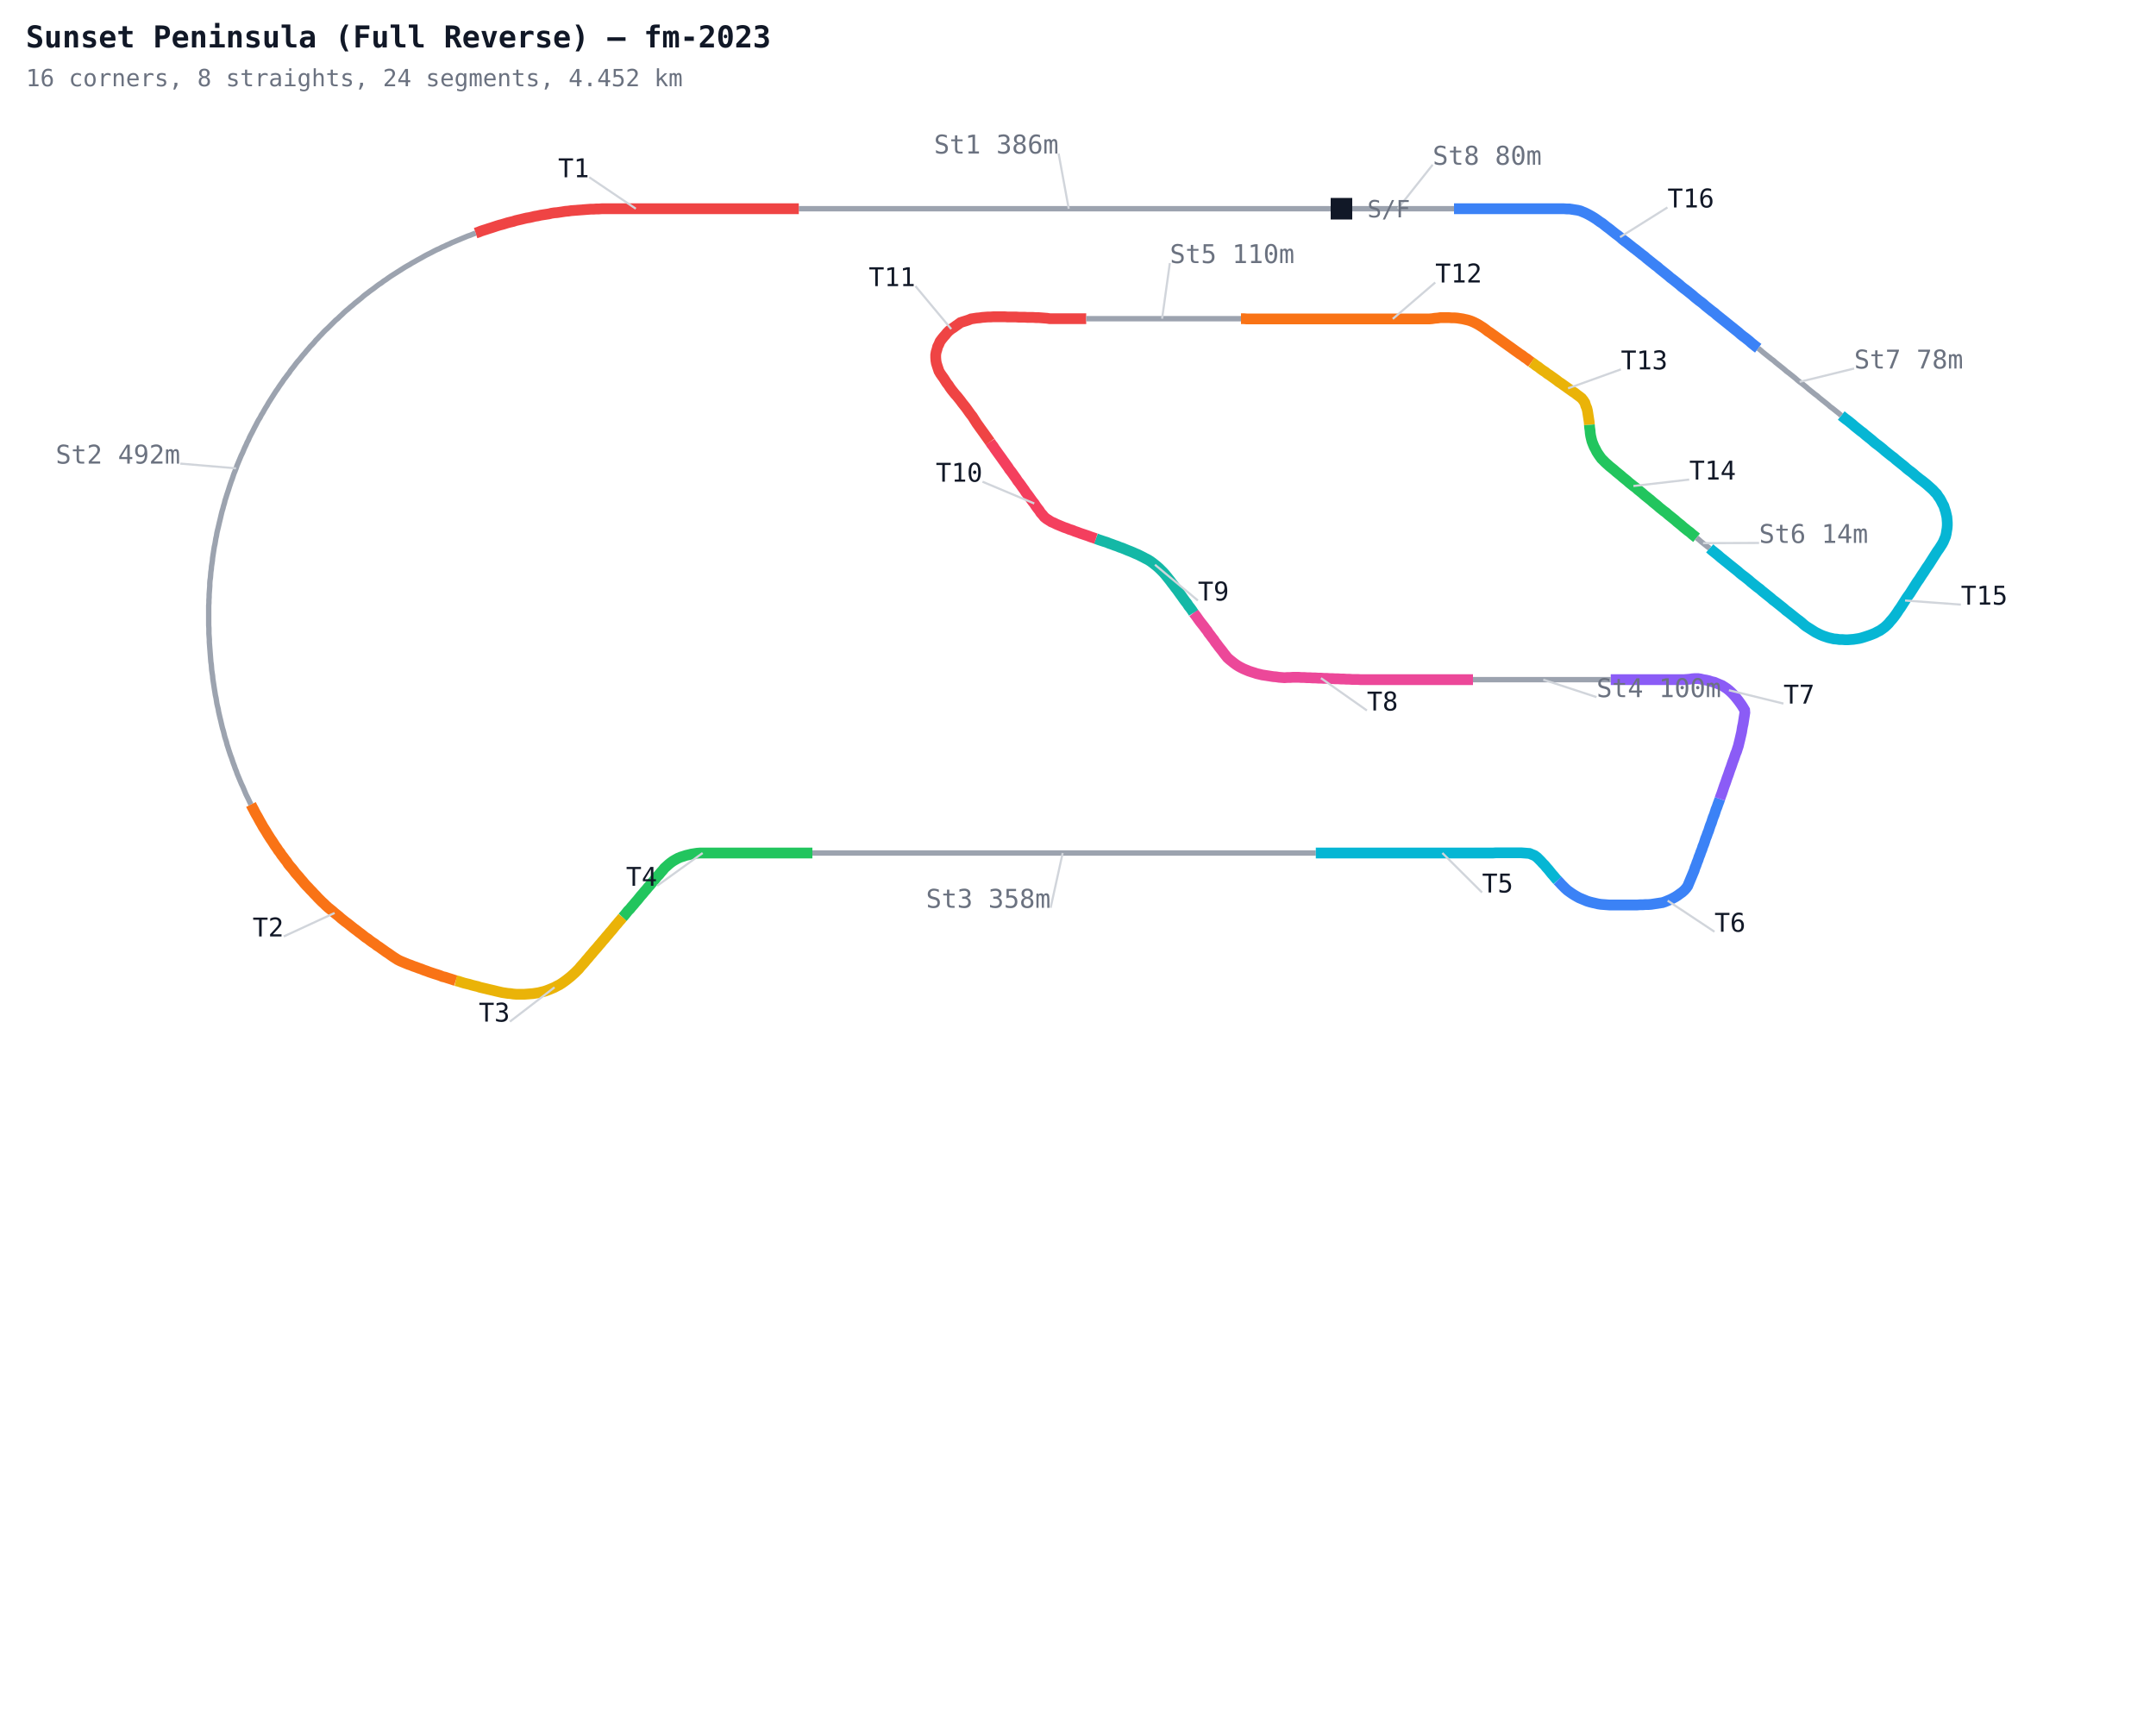
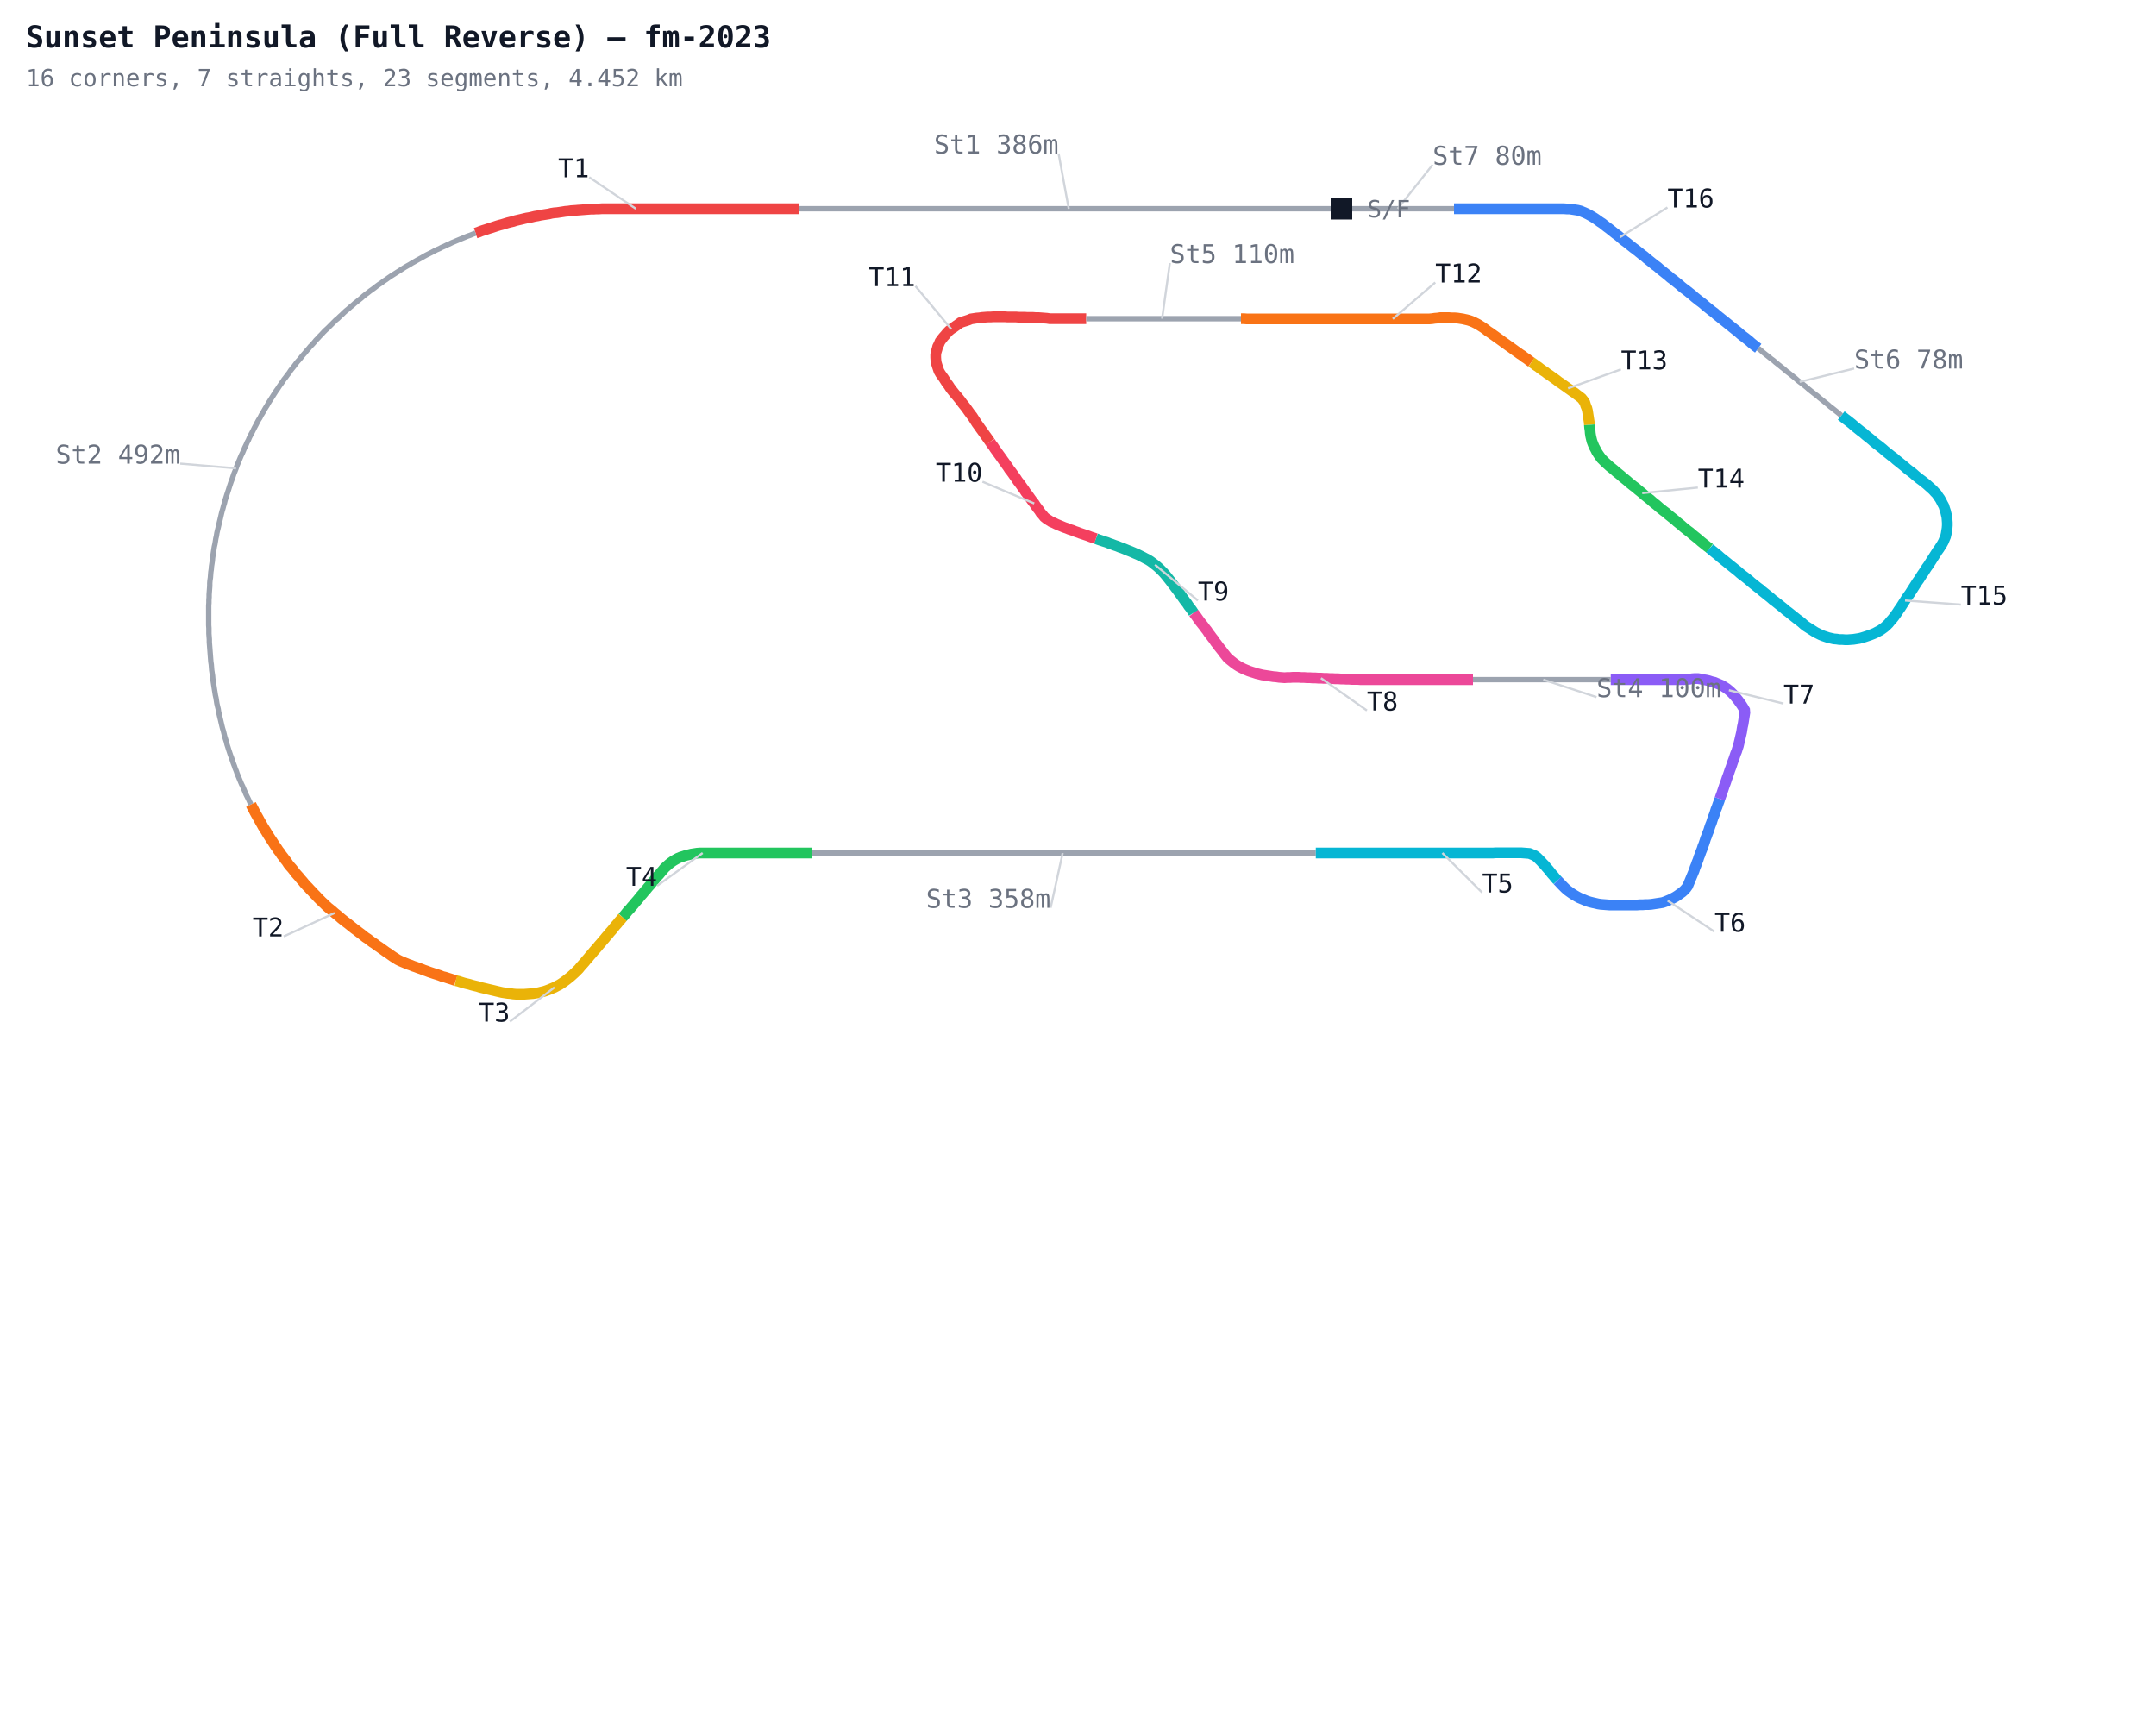
<svg xmlns="http://www.w3.org/2000/svg" width="1000" height="800" viewBox="0 0 1000 800">
  <defs>
    <style>
      .name { font-family: monospace; font-size: 12px; }
      .sector { font-family: monospace; font-size: 12px; fill: #7c3aed; font-weight: bold; }
      .title { font-family: monospace; font-size: 14px; fill: #111827; font-weight: bold; }
      .sub { font-family: monospace; font-size: 11px; fill: #6b7280; }
    </style>
  </defs>
  <rect width="1000" height="800" fill="#ffffff" />
  <polyline fill="none" stroke="#9ca3af" stroke-width="2.5" points="622.2,96.8 620.9,96.8 619.6,96.8 618.3,96.8 617.0,96.8 615.7,96.8 614.4,96.8 613.1,96.8 611.8,96.8 610.5,96.8 609.2,96.8 607.9,96.8 606.6,96.8 605.3,96.8 604.0,96.8 602.7,96.8 601.4,96.8 600.1,96.8 598.8,96.8 597.5,96.8 596.2,96.8 594.9,96.8 593.5,96.8 592.2,96.8 590.9,96.8 589.6,96.8 588.3,96.8 587.0,96.8 585.7,96.8 584.4,96.8 583.1,96.8 581.8,96.8 580.5,96.8 579.2,96.8 577.9,96.8 576.6,96.8 575.3,96.8 574.0,96.8 572.7,96.8 571.4,96.8 570.1,96.8 568.8,96.8 567.5,96.8 566.2,96.8 564.9,96.8 563.5,96.8 562.2,96.8 560.9,96.8 559.6,96.8 558.3,96.8 557.0,96.8 555.7,96.8 554.4,96.8 553.1,96.8 551.8,96.8 550.5,96.8 549.2,96.8 547.9,96.8 546.6,96.8 545.3,96.8 544.0,96.8 542.7,96.8 541.4,96.8 540.1,96.8 538.8,96.8 537.5,96.8 536.2,96.8 534.9,96.8 533.5,96.8 532.2,96.8 530.9,96.8 529.6,96.8 528.3,96.8 527.0,96.8 525.7,96.8 524.4,96.8 523.1,96.8 521.8,96.8 520.5,96.8 519.2,96.8 517.9,96.8 516.6,96.8 515.3,96.8 514.0,96.8 512.7,96.8 511.4,96.8 510.1,96.8 508.8,96.8 507.5,96.8 506.2,96.8 504.9,96.8 503.5,96.8 502.2,96.8 500.9,96.8 499.6,96.8 498.3,96.8 497.0,96.8 495.7,96.8 494.4,96.8 493.1,96.8 491.8,96.8 490.5,96.8 489.2,96.8 487.9,96.8 486.6,96.8 485.3,96.8 484.0,96.8 482.7,96.8 481.4,96.8 480.1,96.8 478.8,96.8 477.5,96.8 476.2,96.8 474.9,96.8 473.5,96.8 472.2,96.8 470.9,96.8 469.6,96.8 468.3,96.8 467.0,96.8 465.7,96.8 464.4,96.8 463.1,96.8 461.8,96.8 460.5,96.8 459.2,96.8 457.9,96.8 456.6,96.8 455.3,96.8 454.0,96.8 452.7,96.8 451.4,96.8 450.1,96.8 448.8,96.8 447.5,96.8 446.2,96.8 444.9,96.8 443.5,96.8 442.2,96.8 440.9,96.8 439.6,96.8 438.3,96.8 437.0,96.8 435.7,96.8 434.4,96.8 433.1,96.8 431.8,96.8 430.5,96.8 429.2,96.8 427.9,96.8 426.6,96.8 425.3,96.8 424.0,96.8 422.7,96.8 421.4,96.8 420.1,96.8 418.8,96.8 417.5,96.8 416.2,96.8 414.9,96.8 413.5,96.8 412.2,96.8 410.9,96.8 409.6,96.8 408.3,96.8 407.0,96.8 405.7,96.8 404.4,96.8 403.1,96.8 401.8,96.8 400.5,96.8 399.2,96.8 397.9,96.8 396.6,96.8 395.3,96.8 394.0,96.8 392.7,96.8 391.4,96.8 390.1,96.8 388.8,96.8 387.5,96.8 386.2,96.8 384.9,96.8 383.5,96.8 382.2,96.8 380.9,96.8 379.6,96.8 378.3,96.8 377.0,96.8 375.7,96.8 374.4,96.8 373.1,96.8 371.8,96.8 370.5,96.8" />
  <polyline fill="none" stroke="#ef4444" stroke-width="5" points="370.5,96.8 369.2,96.8 367.9,96.8 366.6,96.8 365.3,96.8 364.0,96.8 362.7,96.8 361.4,96.8 360.1,96.8 358.8,96.8 357.5,96.8 356.2,96.8 354.9,96.8 353.5,96.8 352.2,96.8 350.9,96.8 349.6,96.8 348.3,96.8 347.0,96.8 345.7,96.8 344.4,96.8 343.1,96.8 341.8,96.8 340.5,96.8 339.2,96.8 337.9,96.8 336.6,96.8 335.3,96.8 334.0,96.8 332.7,96.8 331.4,96.8 330.1,96.8 328.8,96.8 327.5,96.8 326.2,96.8 324.9,96.8 323.5,96.8 322.2,96.8 320.9,96.8 319.6,96.8 318.3,96.8 317.0,96.8 315.7,96.8 314.4,96.8 313.1,96.8 311.8,96.8 310.5,96.8 309.2,96.8 307.9,96.8 306.6,96.8 305.3,96.8 304.0,96.8 302.7,96.8 301.4,96.8 300.1,96.8 298.8,96.8 297.5,96.8 296.2,96.8 294.9,96.8 293.5,96.8 292.2,96.8 290.9,96.8 289.6,96.8 288.3,96.8 287.0,96.8 285.7,96.8 284.4,96.8 283.1,96.8 281.8,96.8 280.5,96.8 279.2,96.8 277.9,96.9 276.6,96.9 275.3,97.0 274.0,97.0 272.7,97.1 271.4,97.2 270.1,97.3 268.8,97.4 267.5,97.5 266.2,97.6 264.9,97.7 263.6,97.9 262.3,98.0 261.0,98.2 259.7,98.4 258.4,98.6 257.1,98.7 255.8,98.9 254.6,99.2 253.3,99.4 252.0,99.6 250.7,99.8 249.4,100.1 248.1,100.3 246.9,100.6 245.6,100.9 244.3,101.1 243.0,101.4 241.8,101.7 240.5,102.0 239.2,102.3 238.0,102.7 236.7,103.0 235.5,103.3 234.2,103.7 232.9,104.1 231.7,104.4 230.4,104.8 229.2,105.2 228.0,105.6 226.7,106.0 225.5,106.4 224.2,106.8 223.0,107.2 221.8,107.7 220.6,108.1" />
  <polyline fill="none" stroke="#9ca3af" stroke-width="2.5" points="220.6,108.1 219.3,108.6 218.1,109.1 216.9,109.5 215.7,110.0 214.5,110.5 213.3,111.0 212.1,111.5 210.9,112.0 209.7,112.5 208.5,113.1 207.3,113.6 206.1,114.2 204.9,114.7 203.8,115.3 202.6,115.8 201.4,116.4 200.3,117.0 199.1,117.6 197.9,118.2 196.8,118.8 195.6,119.5 194.5,120.1 193.4,120.7 192.2,121.4 191.1,122.0 190.0,122.7 188.9,123.3 187.7,124.0 186.6,124.7 185.5,125.4 184.4,126.1 183.3,126.8 182.2,127.5 181.1,128.2 180.1,128.9 179.0,129.7 177.9,130.4 176.9,131.2 175.8,131.9 174.7,132.7 173.7,133.5 172.6,134.3 171.6,135.0 170.6,135.8 169.5,136.6 168.5,137.4 167.5,138.3 166.5,139.1 165.5,139.9 164.5,140.7 163.5,141.6 162.5,142.4 161.5,143.3 160.5,144.1 159.5,145.0 158.6,145.9 157.6,146.8 156.7,147.7 155.7,148.5 154.8,149.4 153.8,150.4 152.9,151.3 152.0,152.2 151.0,153.1 150.1,154.0 149.2,155.0 148.3,155.9 147.4,156.9 146.5,157.8 145.7,158.8 144.8,159.8 143.9,160.7 143.1,161.7 142.2,162.7 141.4,163.7 140.5,164.7 139.7,165.7 138.9,166.7 138.0,167.7 137.2,168.7 136.4,169.8 135.6,170.8 134.8,171.8 134.1,172.9 133.3,173.9 132.5,175.0 131.7,176.0 131.0,177.1 130.2,178.2 129.5,179.2 128.8,180.3 128.0,181.4 127.3,182.5 126.6,183.6 125.9,184.7 125.2,185.8 124.5,186.9 123.9,188.0 123.2,189.1 122.5,190.3 121.9,191.4 121.2,192.5 120.6,193.7 119.9,194.8 119.3,195.9 118.7,197.1 118.1,198.2 117.5,199.4 116.9,200.6 116.3,201.7 115.7,202.9 115.2,204.1 114.6,205.2 114.1,206.4 113.5,207.6 113.0,208.8 112.5,210.0 111.9,211.2 111.4,212.4 110.9,213.6 110.4,214.8 109.9,216.0 109.5,217.2 109.0,218.5 108.5,219.7 108.1,220.9 107.7,222.1 107.2,223.4 106.8,224.6 106.4,225.8 106.0,227.1 105.6,228.3 105.2,229.5 104.8,230.8 104.4,232.0 104.1,233.3 103.7,234.6 103.4,235.8 103.0,237.1 102.7,238.3 102.4,239.6 102.1,240.9 101.8,242.1 101.5,243.4 101.2,244.7 100.9,245.9 100.6,247.2 100.4,248.5 100.1,249.8 99.9,251.1 99.7,252.3 99.4,253.6 99.2,254.9 99.0,256.2 98.8,257.5 98.6,258.8 98.5,260.1 98.3,261.4 98.1,262.7 98.0,264.0 97.8,265.3 97.7,266.6 97.6,267.9 97.4,269.2 97.3,270.5 97.3,271.8 97.2,273.1 97.1,274.4 97.0,275.7 97.0,277.0 96.9,278.3 96.9,279.6 96.8,280.9 96.8,282.2 96.8,283.5 96.8,284.8 96.8,286.1 96.8,287.4 96.8,288.7 96.8,290.0 96.9,291.3 96.9,292.6 96.9,293.9 97.0,295.2 97.1,296.5 97.1,297.8 97.2,299.1 97.3,300.4 97.4,301.7 97.5,303.0 97.6,304.3 97.7,305.6 97.8,306.9 98.0,308.2 98.1,309.5 98.2,310.8 98.4,312.1 98.6,313.4 98.7,314.7 98.9,316.0 99.1,317.3 99.3,318.6 99.5,319.9 99.7,321.1 99.9,322.4 100.2,323.7 100.4,325.0 100.6,326.3 100.9,327.6 101.2,328.8 101.4,330.1 101.7,331.4 102.0,332.7 102.3,333.9 102.6,335.2 102.9,336.5 103.2,337.7 103.6,339.0 103.9,340.2 104.2,341.5 104.6,342.8 105.0,344.0 105.3,345.3 105.7,346.5 106.1,347.8 106.5,349.0 106.9,350.2 107.4,351.5 107.8,352.7 108.2,353.9 108.7,355.2 109.1,356.4 109.6,357.6 110.0,358.8 110.5,360.0 111.0,361.2 111.5,362.4 112.0,363.6 112.6,364.8 113.1,366.0 113.6,367.2 114.1,368.4 114.7,369.6 115.3,370.8 115.8,371.9 116.4,373.1" />
  <polyline fill="none" stroke="#f97316" stroke-width="5" points="116.4,373.1 117.0,374.3 117.6,375.4 118.2,376.6 118.8,377.7 119.5,378.9 120.1,380.0 120.7,381.1 121.4,382.3 122.0,383.4 122.7,384.5 123.4,385.6 124.1,386.8 124.8,387.9 125.5,389.0 126.2,390.0 126.9,391.1 127.6,392.2 128.4,393.3 129.1,394.4 129.9,395.4 130.6,396.5 131.4,397.5 132.2,398.6 133.0,399.6 133.7,400.7 134.5,401.7 135.4,402.7 136.2,403.7 137.0,404.8 137.8,405.7 138.7,406.7 139.5,407.7 140.4,408.7 141.2,409.7 142.1,410.7 143.0,411.6 143.9,412.6 144.8,413.5 145.7,414.5 146.6,415.4 147.5,416.4 148.4,417.3 149.3,418.2 150.3,419.1 151.2,420.0 152.2,420.9 153.2,421.7 154.2,422.5 155.2,423.4 156.2,424.2 157.2,425.0 158.2,425.9 159.2,426.7 160.2,427.5 161.3,428.3 162.3,429.1 163.3,429.9 164.3,430.7 165.4,431.5 166.4,432.3 167.5,433.1 168.5,433.9 169.5,434.7 170.6,435.4 171.6,436.2 172.7,437.0 173.8,437.7 174.8,438.5 175.9,439.2 177.0,440.0 178.0,440.7 179.1,441.5 180.2,442.2 181.3,443.0 182.3,443.7 183.4,444.4 184.5,445.1 185.7,445.7 186.9,446.2 188.1,446.7 189.3,447.2 190.5,447.6 191.7,448.1 192.9,448.5 194.2,449.0 195.4,449.4 196.6,449.9 197.8,450.3 199.1,450.8 200.3,451.2 201.5,451.6 202.8,452.0 204.0,452.4 205.2,452.9 206.5,453.2 207.7,453.6 209.0,454.0 210.2,454.4 211.4,454.8" />
  <polyline fill="none" stroke="#eab308" stroke-width="5" points="211.4,454.8 212.7,455.1 213.9,455.5 215.2,455.9 216.4,456.2 217.7,456.5 219.0,456.9 220.2,457.2 221.5,457.5 222.7,457.9 224.0,458.2 225.3,458.5 226.5,458.8 227.8,459.1 229.1,459.4 230.3,459.7 231.6,460.0 232.9,460.3 234.2,460.5 235.5,460.7 236.8,460.8 238.1,461.0 239.4,461.1 240.7,461.1 242.0,461.1 243.3,461.1 244.6,461.0 245.9,460.9 247.2,460.8 248.5,460.6 249.8,460.4 251.0,460.1 252.3,459.8 253.5,459.4 254.8,458.9 256.0,458.4 257.2,457.9 258.3,457.3 259.5,456.7 260.6,456.0 261.6,455.3 262.7,454.5 263.7,453.7 264.7,452.9 265.7,452.0 266.7,451.1 267.6,450.2 268.5,449.3 269.3,448.3 270.2,447.3 271.1,446.3 271.9,445.3 272.8,444.3 273.6,443.3 274.5,442.3 275.3,441.3 276.1,440.4 277.0,439.4 277.8,438.4 278.7,437.4 279.5,436.4 280.4,435.4 281.2,434.4 282.1,433.4 282.9,432.4 283.8,431.4 284.6,430.4 285.4,429.4 286.3,428.4 287.1,427.4 288.0,426.4 288.8,425.4" />
  <polyline fill="none" stroke="#22c55e" stroke-width="5" points="288.8,425.4 289.7,424.4 290.5,423.4 291.3,422.4 292.2,421.5 293.0,420.5 293.9,419.5 294.7,418.5 295.6,417.5 296.4,416.5 297.2,415.5 298.1,414.5 298.9,413.5 299.8,412.5 300.6,411.5 301.5,410.5 302.3,409.5 303.2,408.5 304.0,407.5 304.8,406.5 305.7,405.6 306.5,404.6 307.4,403.6 308.2,402.6 309.2,401.7 310.2,400.8 311.2,400.0 312.2,399.3 313.4,398.6 314.5,398.0 315.7,397.5 317.0,397.1 318.2,396.7 319.5,396.4 320.7,396.1 322.0,395.9 323.3,395.7 324.6,395.6 325.9,395.6 327.2,395.6 328.5,395.6 329.8,395.6 331.1,395.6 332.5,395.6 333.8,395.6 335.1,395.6 336.4,395.6 337.7,395.6 339.0,395.6 340.3,395.6 341.6,395.6 342.9,395.6 344.2,395.6 345.5,395.6 346.8,395.6 348.1,395.6 349.4,395.6 350.7,395.6 352.0,395.6 353.3,395.6 354.6,395.6 355.9,395.6 357.2,395.6 358.5,395.6 359.8,395.6 361.1,395.6 362.5,395.6 363.8,395.6 365.1,395.6 366.4,395.6 367.7,395.6 369.0,395.6 370.3,395.6 371.6,395.6 372.9,395.6 374.2,395.6 375.5,395.6 376.8,395.6" />
  <polyline fill="none" stroke="#9ca3af" stroke-width="2.5" points="376.8,395.6 378.1,395.6 379.4,395.6 380.7,395.6 382.0,395.6 383.3,395.6 384.6,395.6 385.9,395.6 387.2,395.6 388.5,395.6 389.8,395.6 391.1,395.6 392.5,395.6 393.8,395.6 395.1,395.6 396.4,395.6 397.7,395.6 399.0,395.6 400.3,395.6 401.6,395.6 402.9,395.6 404.2,395.6 405.5,395.6 406.8,395.6 408.1,395.6 409.4,395.6 410.7,395.6 412.0,395.6 413.3,395.6 414.6,395.6 415.9,395.6 417.2,395.6 418.5,395.6 419.8,395.6 421.1,395.6 422.5,395.6 423.8,395.6 425.1,395.6 426.4,395.6 427.7,395.6 429.0,395.6 430.3,395.6 431.6,395.6 432.9,395.6 434.2,395.6 435.5,395.6 436.8,395.6 438.1,395.6 439.4,395.6 440.7,395.6 442.0,395.6 443.3,395.6 444.6,395.6 445.9,395.6 447.2,395.6 448.5,395.6 449.8,395.6 451.1,395.6 452.5,395.6 453.8,395.6 455.1,395.6 456.4,395.6 457.7,395.6 459.0,395.6 460.3,395.6 461.6,395.6 462.9,395.6 464.2,395.6 465.5,395.6 466.8,395.6 468.1,395.6 469.4,395.6 470.7,395.6 472.0,395.6 473.3,395.6 474.6,395.6 475.9,395.6 477.2,395.6 478.5,395.6 479.8,395.6 481.1,395.6 482.5,395.6 483.8,395.6 485.1,395.6 486.4,395.6 487.7,395.6 489.0,395.6 490.3,395.6 491.6,395.6 492.9,395.6 494.2,395.6 495.5,395.6 496.8,395.6 498.1,395.6 499.4,395.6 500.7,395.6 502.0,395.6 503.3,395.6 504.6,395.6 505.9,395.6 507.2,395.6 508.5,395.6 509.8,395.6 511.1,395.6 512.5,395.6 513.8,395.6 515.1,395.6 516.4,395.6 517.7,395.6 519.0,395.6 520.3,395.6 521.6,395.6 522.9,395.6 524.2,395.6 525.5,395.6 526.8,395.6 528.1,395.6 529.4,395.6 530.7,395.6 532.0,395.6 533.3,395.6 534.6,395.6 535.9,395.6 537.2,395.6 538.5,395.6 539.8,395.6 541.1,395.6 542.5,395.6 543.8,395.6 545.1,395.6 546.4,395.6 547.7,395.6 549.0,395.6 550.3,395.6 551.6,395.6 552.9,395.6 554.2,395.6 555.5,395.6 556.8,395.6 558.1,395.6 559.4,395.6 560.7,395.6 562.0,395.6 563.3,395.6 564.6,395.6 565.9,395.6 567.2,395.6 568.5,395.6 569.8,395.6 571.1,395.6 572.5,395.6 573.8,395.6 575.1,395.6 576.4,395.6 577.7,395.6 579.0,395.6 580.3,395.6 581.6,395.6 582.9,395.6 584.2,395.6 585.5,395.6 586.8,395.6 588.1,395.6 589.4,395.6 590.7,395.6 592.0,395.6 593.3,395.6 594.6,395.6 595.9,395.6 597.2,395.6 598.5,395.6 599.8,395.6 601.1,395.6 602.5,395.6 603.8,395.6 605.1,395.6 606.4,395.6 607.7,395.6 609.0,395.6 610.3,395.6" />
  <polyline fill="none" stroke="#06b6d4" stroke-width="5" points="610.3,395.6 611.6,395.6 612.9,395.6 614.2,395.6 615.5,395.6 616.8,395.6 618.1,395.6 619.4,395.6 620.7,395.6 622.0,395.6 623.3,395.6 624.6,395.6 625.9,395.6 627.2,395.6 628.5,395.6 629.8,395.6 631.1,395.6 632.5,395.6 633.8,395.6 635.1,395.6 636.4,395.6 637.7,395.6 639.0,395.6 640.3,395.6 641.6,395.6 642.9,395.6 644.2,395.6 645.5,395.6 646.8,395.6 648.1,395.6 649.4,395.6 650.7,395.6 652.0,395.6 653.3,395.6 654.6,395.6 655.9,395.6 657.2,395.6 658.5,395.6 659.8,395.6 661.1,395.6 662.5,395.6 663.8,395.6 665.1,395.6 666.4,395.6 667.7,395.6 669.0,395.6 670.3,395.6 671.6,395.6 672.9,395.6 674.2,395.6 675.5,395.6 676.8,395.6 678.1,395.6 679.4,395.6 680.7,395.6 682.0,395.6 683.3,395.6 684.6,395.6 685.9,395.6 687.2,395.6 688.5,395.6 689.8,395.6 691.1,395.6 692.5,395.6 693.8,395.5 695.1,395.5 696.4,395.5 697.7,395.5 699.0,395.5 700.3,395.5 701.6,395.5 702.9,395.5 704.2,395.5 705.5,395.5 706.8,395.6 708.1,395.7 709.4,395.8 710.6,396.3 711.8,396.8 712.9,397.6 713.8,398.5 714.7,399.4 715.6,400.4 716.5,401.3 717.3,402.3 718.2,403.3 719.0,404.3 719.8,405.3 720.7,406.3 721.5,407.3 722.4,408.3" />
  <polyline fill="none" stroke="#3b82f6" stroke-width="5" points="722.4,408.3 723.3,409.2 724.2,410.2 725.1,411.1 726.0,412.0 727.0,412.9 728.1,413.7 729.1,414.4 730.2,415.1 731.4,415.8 732.5,416.4 733.7,416.9 734.9,417.4 736.1,417.9 737.4,418.3 738.6,418.6 739.9,418.9 741.2,419.2 742.5,419.4 743.8,419.5 745.1,419.6 746.4,419.7 747.7,419.7 749.0,419.7 750.3,419.7 751.6,419.7 752.9,419.7 754.2,419.7 755.5,419.7 756.8,419.7 758.1,419.7 759.4,419.7 760.7,419.6 762.0,419.6 763.3,419.5 764.6,419.5 765.9,419.4 767.2,419.2 768.5,419.0 769.8,418.8 771.1,418.6 772.3,418.2 773.5,417.7 774.7,417.2 775.9,416.6 777.0,416.0 778.1,415.3 779.2,414.5 780.2,413.8 781.2,412.9 782.1,411.9 782.8,410.9 783.3,409.7 783.8,408.5 784.3,407.3 784.8,406.1 785.3,404.9 785.8,403.7 786.2,402.4 786.7,401.2 787.1,400.0 787.6,398.8 788.0,397.5 788.5,396.3 788.9,395.1 789.4,393.9 789.8,392.6 790.3,391.4 790.7,390.2 791.1,388.9 791.6,387.7 792.0,386.5 792.5,385.3 792.9,384.0 793.3,382.8 793.8,381.6 794.2,380.3 794.6,379.1 795.1,377.9 795.5,376.7 795.9,375.4 796.4,374.2 796.8,373.0 797.3,371.7 797.7,370.5" />
  <polyline fill="none" stroke="#8b5cf6" stroke-width="5" points="797.7,370.5 798.1,369.3 798.6,368.0 799.0,366.8 799.4,365.6 799.8,364.4 800.3,363.1 800.7,361.9 801.1,360.7 801.6,359.4 802.0,358.2 802.4,357.0 802.9,355.7 803.3,354.5 803.7,353.3 804.2,352.0 804.6,350.8 805.0,349.6 805.5,348.4 805.9,347.1 806.3,345.9 806.6,344.6 806.9,343.4 807.2,342.1 807.5,340.8 807.8,339.5 808.0,338.2 808.2,337.0 808.5,335.7 808.7,334.4 808.9,333.1 809.1,331.8 809.3,330.5 809.2,329.3 808.5,328.1 807.8,327.0 807.1,326.0 806.3,324.9 805.5,323.9 804.7,322.9 803.8,321.9 802.9,321.0 801.9,320.1 800.9,319.3 799.8,318.6 798.7,317.9 797.5,317.4 796.3,316.9 795.1,316.4 793.8,316.1 792.6,315.7 791.3,315.4 790.0,315.2 788.8,314.9 787.5,314.7 786.2,314.7 784.9,314.8 783.6,315.0 782.3,315.1 781.0,315.2 779.7,315.2 778.4,315.2 777.1,315.2 775.8,315.2 774.5,315.2 773.2,315.2 771.8,315.2 770.5,315.2 769.2,315.2 767.9,315.2 766.6,315.2 765.3,315.2 764.0,315.2 762.7,315.2 761.4,315.2 760.1,315.2 758.8,315.2 757.5,315.2 756.2,315.2 754.9,315.2 753.6,315.2 752.3,315.2 751.0,315.2 749.7,315.2 748.4,315.2 747.1,315.2" />
  <polyline fill="none" stroke="#9ca3af" stroke-width="2.5" points="747.1,315.2 745.8,315.2 744.5,315.2 743.2,315.2 741.8,315.2 740.5,315.2 739.2,315.2 737.9,315.2 736.6,315.2 735.3,315.2 734.0,315.2 732.7,315.2 731.4,315.2 730.1,315.2 728.8,315.2 727.5,315.2 726.2,315.2 724.9,315.2 723.6,315.2 722.3,315.2 721.0,315.2 719.7,315.2 718.4,315.2 717.1,315.2 715.8,315.2 714.5,315.2 713.2,315.2 711.8,315.2 710.5,315.2 709.2,315.2 707.9,315.2 706.6,315.2 705.3,315.2 704.0,315.2 702.7,315.2 701.4,315.2 700.1,315.2 698.8,315.2 697.5,315.2 696.2,315.2 694.9,315.2 693.6,315.2 692.3,315.2 691.0,315.2 689.7,315.2 688.4,315.2 687.1,315.2 685.8,315.2 684.5,315.2 683.2,315.2" />
  <polyline fill="none" stroke="#ec4899" stroke-width="5" points="683.2,315.2 681.8,315.2 680.5,315.2 679.2,315.2 677.9,315.2 676.6,315.2 675.3,315.2 674.0,315.2 672.7,315.2 671.4,315.2 670.1,315.2 668.8,315.2 667.5,315.2 666.2,315.2 664.9,315.2 663.6,315.2 662.3,315.2 661.0,315.2 659.7,315.2 658.4,315.2 657.1,315.2 655.8,315.2 654.5,315.2 653.2,315.2 651.8,315.2 650.5,315.2 649.2,315.2 647.9,315.2 646.6,315.2 645.3,315.2 644.0,315.2 642.7,315.2 641.4,315.2 640.1,315.2 638.8,315.2 637.5,315.2 636.2,315.2 634.9,315.2 633.6,315.2 632.3,315.2 631.0,315.2 629.7,315.1 628.4,315.1 627.1,315.1 625.8,315.0 624.5,315.0 623.2,314.9 621.9,314.9 620.6,314.8 619.2,314.8 617.9,314.7 616.6,314.7 615.3,314.6 614.0,314.6 612.7,314.5 611.4,314.5 610.1,314.4 608.8,314.4 607.5,314.3 606.2,314.3 604.9,314.2 603.6,314.2 602.3,314.1 601.0,314.1 599.7,314.1 598.4,314.2 597.1,314.2 595.8,314.3 594.5,314.2 593.2,314.1 591.9,313.9 590.6,313.8 589.3,313.6 588.0,313.4 586.7,313.2 585.4,313.0 584.2,312.7 582.9,312.4 581.7,312.0 580.4,311.6 579.2,311.2 578.0,310.7 576.8,310.2 575.6,309.6 574.5,309.0 573.4,308.3 572.3,307.5 571.3,306.7 570.3,305.9 569.3,305.0 568.5,304.0 567.7,303.0 566.9,301.9 566.1,300.9 565.3,299.9 564.5,298.8 563.7,297.8 563.0,296.7 562.2,295.7 561.4,294.6 560.6,293.6 559.9,292.5 559.1,291.5 558.3,290.4 557.5,289.4 556.7,288.4 555.9,287.3 555.2,286.3 554.4,285.2 553.6,284.2" />
  <polyline fill="none" stroke="#14b8a6" stroke-width="5" points="553.6,284.2 552.9,283.1 552.1,282.0 551.3,281.0 550.6,279.9 549.8,278.9 549.0,277.8 548.3,276.8 547.5,275.7 546.7,274.6 546.0,273.6 545.2,272.6 544.4,271.5 543.6,270.5 542.8,269.4 542.0,268.4 541.2,267.4 540.4,266.4 539.5,265.4 538.6,264.5 537.7,263.6 536.7,262.7 535.7,261.9 534.7,261.1 533.6,260.3 532.5,259.6 531.3,259.0 530.2,258.4 529.0,257.8 527.8,257.2 526.6,256.7 525.5,256.2 524.3,255.7 523.0,255.2 521.8,254.7 520.6,254.2 519.4,253.8 518.2,253.3 517.0,252.9 515.7,252.4 514.5,252.0 513.3,251.5 512.0,251.1 510.8,250.7 509.6,250.3 508.3,249.8" />
  <polyline fill="none" stroke="#f43f5e" stroke-width="5" points="508.3,249.8 507.1,249.4 505.9,249.0 504.6,248.5 503.4,248.1 502.2,247.7 501.0,247.3 499.7,246.8 498.5,246.4 497.3,245.9 496.0,245.5 494.8,245.0 493.6,244.6 492.4,244.1 491.2,243.6 490.0,243.1 488.8,242.5 487.6,242.0 486.5,241.3 485.4,240.6 484.4,239.8 483.6,238.8 482.7,237.8 482.0,236.7 481.2,235.7 480.4,234.6 479.7,233.5 478.9,232.5 478.1,231.4 477.4,230.4 476.6,229.3 475.8,228.3 475.1,227.2 474.3,226.1 473.6,225.1 472.8,224.0 472.0,223.0 471.3,221.9 470.5,220.8 469.8,219.8 469.0,218.7 468.2,217.7 467.5,216.6 466.7,215.5 466.0,214.5 465.2,213.4 464.5,212.4 463.7,211.3 462.9,210.2 462.2,209.2 461.4,208.1 460.7,207.0 459.9,206.0 459.2,204.9" />
  <polyline fill="none" stroke="#ef4444" stroke-width="5" points="459.2,204.9 458.4,203.8 457.7,202.8 456.9,201.7 456.2,200.7 455.4,199.6 454.6,198.5 453.9,197.5 453.1,196.4 452.4,195.3 451.7,194.2 451.0,193.1 450.2,192.1 449.4,191.0 448.7,190.0 447.9,188.9 447.1,187.9 446.3,186.9 445.5,185.8 444.7,184.8 443.9,183.8 443.0,182.8 442.2,181.8 441.4,180.8 440.6,179.7 439.9,178.6 439.1,177.6 438.4,176.5 437.7,175.4 436.9,174.3 436.2,173.3 435.5,172.1 435.1,170.9 434.7,169.7 434.3,168.4 434.1,167.2 434.0,165.8 434.0,164.5 434.2,163.3 434.6,162.0 434.9,160.8 435.5,159.6 436.0,158.4 436.8,157.3 437.6,156.3 438.5,155.3 439.3,154.3 440.2,153.4 441.2,152.6 442.3,151.9 443.4,151.1 444.4,150.4 445.5,149.6 446.7,149.2 448.0,148.8 449.2,148.4 450.4,147.9 451.7,147.7 453.0,147.5 454.3,147.4 455.6,147.2 456.9,147.1 458.2,147.0 459.5,147.0 460.8,146.9 462.1,146.9 463.4,146.9 464.7,146.9 466.0,146.9 467.3,147.0 468.6,147.0 469.9,147.0 471.2,147.0 472.5,147.1 473.8,147.1 475.1,147.1 476.5,147.2 477.8,147.2 479.1,147.2 480.4,147.3 481.7,147.3 483.0,147.4 484.3,147.5 485.6,147.6 486.9,147.8 488.2,147.8 489.5,147.8 490.8,147.8 492.1,147.8 493.4,147.8 494.7,147.8 496.0,147.8 497.3,147.8 498.6,147.8 499.9,147.8 501.2,147.8 502.5,147.8 503.8,147.8" />
  <polyline fill="none" stroke="#9ca3af" stroke-width="2.5" points="503.8,147.8 505.1,147.8 506.4,147.8 507.7,147.8 509.0,147.8 510.3,147.8 511.6,147.8 513.0,147.8 514.3,147.8 515.6,147.8 516.9,147.8 518.2,147.8 519.5,147.8 520.8,147.8 522.1,147.8 523.4,147.8 524.7,147.8 526.0,147.8 527.3,147.8 528.6,147.8 529.9,147.8 531.2,147.8 532.5,147.8 533.8,147.8 535.1,147.8 536.4,147.8 537.7,147.8 539.0,147.8 540.3,147.8 541.6,147.8 543.0,147.8 544.3,147.8 545.6,147.8 546.9,147.8 548.2,147.8 549.5,147.8 550.8,147.8 552.1,147.8 553.4,147.8 554.7,147.8 556.0,147.8 557.3,147.8 558.6,147.8 559.9,147.8 561.2,147.8 562.5,147.8 563.8,147.8 565.1,147.8 566.4,147.8 567.7,147.8 569.0,147.8 570.3,147.8 571.6,147.8 573.0,147.8 574.3,147.8 575.6,147.8" />
  <polyline fill="none" stroke="#f97316" stroke-width="5" points="575.6,147.8 576.9,147.8 578.2,147.9 579.5,147.9 580.8,147.9 582.1,147.9 583.4,147.9 584.7,147.9 586.0,147.9 587.3,147.9 588.6,147.9 589.9,147.9 591.2,147.9 592.5,147.9 593.8,147.9 595.1,147.9 596.4,147.9 597.7,147.9 599.0,147.9 600.3,147.9 601.6,147.9 603.0,147.9 604.3,147.9 605.6,147.9 606.9,147.9 608.2,147.9 609.5,147.9 610.8,147.9 612.1,147.9 613.4,147.9 614.7,147.9 616.0,147.9 617.3,147.9 618.6,147.9 619.9,147.9 621.2,147.9 622.5,147.9 623.8,147.9 625.1,147.9 626.4,147.9 627.7,147.9 629.0,147.9 630.3,147.9 631.6,147.9 633.0,147.9 634.3,147.9 635.6,147.9 636.9,147.9 638.2,147.9 639.5,147.9 640.8,147.9 642.1,147.9 643.4,147.9 644.7,147.9 646.0,147.9 647.3,147.9 648.6,147.9 649.9,147.9 651.2,147.9 652.5,147.9 653.8,147.9 655.1,147.9 656.4,147.9 657.7,147.9 659.0,147.9 660.3,147.9 661.6,147.9 663.0,147.9 664.2,147.8 665.5,147.6 666.8,147.5 668.1,147.3 669.4,147.3 670.7,147.3 672.0,147.3 673.3,147.4 674.6,147.4 675.9,147.5 677.2,147.7 678.5,147.9 679.8,148.2 681.1,148.5 682.3,148.9 683.5,149.4 684.7,150.0 685.8,150.6 686.9,151.3 688.0,152.0 689.1,152.8 690.1,153.6 691.2,154.3 692.3,155.1 693.3,155.8 694.4,156.6 695.4,157.3 696.5,158.1 697.6,158.9 698.6,159.6 699.7,160.4 700.7,161.1 701.8,161.9 702.9,162.7 703.9,163.4 705.0,164.2 706.1,164.9 707.1,165.7 708.2,166.4 709.2,167.2 710.3,168.0" />
  <polyline fill="none" stroke="#eab308" stroke-width="5" points="710.3,168.0 711.4,168.7 712.4,169.5 713.5,170.2 714.5,171.0 715.6,171.8 716.7,172.5 717.7,173.3 718.8,174.0 719.9,174.8 720.9,175.5 722.0,176.3 723.0,177.1 724.1,177.8 725.2,178.6 726.2,179.3 727.3,180.1 728.3,180.8 729.4,181.6 730.5,182.3 731.5,183.1 732.6,183.9 733.6,184.7 734.4,185.7 735.1,186.8 735.5,188.1 736.0,189.3 736.3,190.5 736.5,191.8 736.7,193.1 736.9,194.4 737.1,195.7 737.2,197.0" />
-   <polyline fill="none" stroke="#22c55e" stroke-width="5" points="737.2,197.0 737.3,198.3 737.5,199.6 737.6,200.9 737.8,202.2 738.1,203.5 738.4,204.7 738.9,206.0 739.4,207.2 740.0,208.3 740.6,209.5 741.3,210.6 742.0,211.6 742.8,212.7 743.7,213.6 744.6,214.5 745.6,215.4 746.6,216.3 747.6,217.1 748.6,217.9 749.6,218.8 750.6,219.6 751.6,220.4 752.6,221.3 753.6,222.1 754.6,222.9 755.6,223.8 756.6,224.6 757.6,225.4 758.7,226.2 759.7,227.1 760.7,227.9 761.7,228.7 762.7,229.6 763.7,230.4 764.7,231.2 765.7,232.0 766.7,232.9 767.7,233.7 768.7,234.5 769.7,235.4 770.7,236.2 771.7,237.0 772.8,237.8 773.8,238.7 774.8,239.5 775.8,240.3 776.8,241.1 777.8,242.0 778.8,242.8 779.8,243.6 780.8,244.5 781.8,245.3 782.8,246.1 783.9,246.9 784.9,247.8 785.9,248.6 786.9,249.4" />
-   <polyline fill="none" stroke="#9ca3af" stroke-width="2.5" points="786.9,249.4 787.9,250.2 788.9,251.1 789.9,251.9 790.9,252.7 791.9,253.5 793.0,254.3" />
+   <polyline fill="none" stroke="#22c55e" stroke-width="5" points="737.2,197.0 737.3,198.3 737.5,199.6 737.6,200.9 737.8,202.2 738.1,203.5 738.4,204.7 738.9,206.0 739.4,207.2 740.0,208.3 740.6,209.5 741.3,210.6 742.0,211.6 742.8,212.7 743.7,213.6 744.6,214.5 745.6,215.4 746.6,216.3 747.6,217.1 748.6,217.9 749.6,218.8 750.6,219.6 751.6,220.4 752.6,221.3 753.6,222.1 754.6,222.9 755.6,223.8 756.6,224.6 757.6,225.4 758.7,226.2 759.7,227.1 760.7,227.9 761.7,228.7 762.7,229.6 763.7,230.4 764.7,231.2 765.7,232.0 766.7,232.9 767.7,233.7 768.7,234.5 769.7,235.4 770.7,236.2 771.7,237.0 772.8,237.8 773.8,238.7 774.8,239.5 775.8,240.3 776.8,241.1 777.8,242.0 778.8,242.8 779.8,243.6 780.8,244.5 781.8,245.3 782.8,246.1 783.9,246.9 784.9,247.8 785.9,248.6 786.9,249.4 787.9,250.2 788.9,251.1 789.9,251.9 790.9,252.7 791.9,253.5 793.0,254.3" />
  <polyline fill="none" stroke="#06b6d4" stroke-width="5" points="793.0,254.3 794.0,255.2 795.0,256.0 796.0,256.8 797.0,257.6 798.0,258.5 799.0,259.3 800.0,260.1 801.0,260.9 802.1,261.8 803.1,262.6 804.1,263.4 805.1,264.2 806.1,265.0 807.1,265.9 808.1,266.7 809.2,267.5 810.2,268.3 811.2,269.1 812.2,270.0 813.2,270.8 814.2,271.6 815.2,272.4 816.3,273.2 817.3,274.1 818.3,274.9 819.3,275.7 820.3,276.5 821.3,277.3 822.3,278.2 823.4,279.0 824.4,279.8 825.4,280.6 826.4,281.4 827.4,282.2 828.4,283.1 829.5,283.9 830.5,284.7 831.5,285.5 832.5,286.3 833.5,287.1 834.6,287.9 835.6,288.7 836.6,289.6 837.6,290.4 838.7,291.1 839.8,291.8 840.9,292.5 842.0,293.2 843.2,293.8 844.4,294.4 845.6,294.9 846.8,295.3 848.0,295.7 849.3,296.0 850.6,296.3 851.9,296.4 853.2,296.6 854.5,296.6 855.8,296.7 857.1,296.7 858.4,296.6 859.7,296.5 861.0,296.3 862.3,296.1 863.5,295.8 864.8,295.4 866.0,295.0 867.2,294.6 868.5,294.1 869.7,293.6 870.8,293.0 872.0,292.4 873.0,291.7 874.1,290.9 875.1,290.0 876.0,289.1 876.8,288.1 877.7,287.1 878.5,286.1 879.3,285.0 880.0,284.0 880.7,282.9 881.5,281.8 882.2,280.7 882.9,279.6 883.6,278.5 884.3,277.4 885.0,276.4 885.8,275.3 886.5,274.2 887.2,273.1 887.9,272.0 888.6,270.9 889.3,269.8 890.1,268.7 890.8,267.6 891.5,266.5 892.2,265.5 892.9,264.4 893.6,263.3 894.4,262.2 895.1,261.1 895.8,260.0 896.5,258.9 897.2,257.8 897.9,256.7 898.6,255.6 899.4,254.5 900.1,253.4 900.8,252.3 901.4,251.2 901.9,250.0 902.4,248.8 902.7,247.5 902.9,246.2 903.1,245.0 903.2,243.7 903.2,242.4 903.1,241.0 903.0,239.8 902.7,238.5 902.4,237.2 902.0,236.0 901.6,234.7 901.0,233.6 900.4,232.4 899.8,231.3 899.0,230.2 898.3,229.1 897.4,228.2 896.5,227.2 895.5,226.3 894.6,225.5 893.6,224.6 892.6,223.8 891.6,223.0 890.5,222.2 889.5,221.4 888.5,220.6 887.5,219.7 886.5,218.9 885.4,218.1 884.4,217.3 883.4,216.4 882.4,215.6 881.4,214.8 880.4,214.0 879.4,213.2 878.4,212.3 877.3,211.5 876.3,210.7 875.3,209.9 874.3,209.1 873.3,208.2 872.3,207.4 871.3,206.6 870.2,205.8 869.2,205.0 868.2,204.1 867.2,203.3 866.2,202.5 865.2,201.7 864.2,200.8 863.1,200.0 862.1,199.2 861.1,198.4 860.1,197.6 859.1,196.7 858.1,195.9 857.1,195.1 856.0,194.3 855.0,193.5 854.0,192.7" />
  <polyline fill="none" stroke="#9ca3af" stroke-width="2.5" points="854.0,192.7 853.0,191.8 852.0,191.0 851.0,190.2 850.0,189.4 848.9,188.6 847.9,187.7 846.9,186.9 845.9,186.1 844.9,185.3 843.9,184.5 842.9,183.6 841.8,182.8 840.8,182.0 839.8,181.2 838.8,180.4 837.8,179.5 836.8,178.7 835.8,177.9 834.7,177.1 833.7,176.3 832.7,175.4 831.7,174.6 830.7,173.8 829.7,173.0 828.6,172.2 827.6,171.3 826.6,170.5 825.6,169.7 824.6,168.9 823.6,168.1 822.6,167.2 821.5,166.4 820.5,165.6 819.5,164.8 818.5,164.0 817.5,163.2 816.5,162.3 815.5,161.5" />
  <polyline fill="none" stroke="#3b82f6" stroke-width="5" points="815.5,161.5 814.4,160.7 813.4,159.9 812.4,159.1 811.4,158.2 810.4,157.4 809.4,156.6 808.3,155.8 807.3,155.0 806.3,154.1 805.3,153.3 804.3,152.5 803.3,151.7 802.3,150.9 801.2,150.0 800.2,149.2 799.2,148.4 798.2,147.6 797.2,146.8 796.2,146.0 795.2,145.1 794.1,144.3 793.1,143.5 792.1,142.7 791.1,141.9 790.1,141.0 789.1,140.2 788.0,139.4 787.0,138.6 786.0,137.8 785.0,136.9 784.0,136.1 783.0,135.3 782.0,134.5 780.9,133.7 779.9,132.9 778.9,132.0 777.9,131.2 776.9,130.4 775.9,129.6 774.8,128.8 773.8,127.9 772.8,127.1 771.8,126.3 770.8,125.5 769.8,124.7 768.8,123.8 767.7,123.0 766.7,122.2 765.7,121.4 764.7,120.6 763.7,119.8 762.7,118.9 761.6,118.1 760.6,117.3 759.6,116.5 758.6,115.7 757.5,114.9 756.5,114.1 755.5,113.3 754.5,112.5 753.4,111.7 752.4,110.9 751.4,110.0 750.4,109.2 749.3,108.4 748.3,107.6 747.3,106.8 746.3,106.0 745.2,105.2 744.2,104.4 743.2,103.6 742.1,102.9 741.0,102.1 740.0,101.4 738.9,100.7 737.7,100.0 736.6,99.4 735.4,98.8 734.2,98.3 733.0,97.8 731.8,97.5 730.5,97.3 729.2,97.1 727.9,96.9 726.6,96.9 725.3,96.8 724.0,96.8 722.7,96.8 721.4,96.8 720.1,96.8 718.8,96.8 717.5,96.8 716.2,96.8 714.9,96.8 713.5,96.8 712.2,96.8 710.9,96.8 709.6,96.8 708.3,96.8 707.0,96.8 705.7,96.8 704.4,96.8 703.1,96.8 701.8,96.8 700.5,96.8 699.2,96.8 697.9,96.8 696.6,96.8 695.3,96.8 694.0,96.8 692.7,96.8 691.4,96.8 690.1,96.8 688.8,96.8 687.5,96.8 686.2,96.8 684.9,96.8 683.5,96.8 682.2,96.8 680.9,96.8 679.6,96.8 678.3,96.8 677.0,96.8 675.7,96.8 674.4,96.8" />
  <polyline fill="none" stroke="#9ca3af" stroke-width="2.5" points="674.4,96.8 673.1,96.8 671.8,96.8 670.5,96.8 669.2,96.8 667.9,96.8 666.6,96.8 665.3,96.8 664.0,96.8 662.7,96.8 661.4,96.8 660.1,96.8 658.8,96.8 657.5,96.8 656.2,96.8 654.9,96.8 653.5,96.8 652.2,96.8 650.9,96.8 649.6,96.8 648.3,96.8 647.0,96.8 645.7,96.8 644.4,96.8 643.1,96.8 641.8,96.8 640.5,96.8 639.2,96.8 637.9,96.8 636.6,96.8 635.3,96.8 634.0,96.8 632.7,96.8 631.4,96.8 630.1,96.8 628.8,96.8 627.5,96.8 626.2,96.8 624.9,96.8 623.5,96.8" />
  <line x1="495.7" y1="96.8" x2="491.0" y2="71.2" stroke="#d1d5db" stroke-width="1" />
  <text x="491.0" y="71.2" text-anchor="end" class="name" fill="#6b7280">St1 386m</text>
  <line x1="294.9" y1="96.8" x2="273.3" y2="82.2" stroke="#d1d5db" stroke-width="1" />
  <text x="273.3" y="82.2" text-anchor="end" class="name" fill="#111827">T1</text>
  <line x1="109.5" y1="217.2" x2="83.6" y2="215.0" stroke="#d1d5db" stroke-width="1" />
  <text x="83.6" y="215.0" text-anchor="end" class="name" fill="#6b7280">St2 492m</text>
  <line x1="155.2" y1="423.4" x2="131.6" y2="434.3" stroke="#d1d5db" stroke-width="1" />
  <text x="131.6" y="434.3" text-anchor="end" class="name" fill="#111827">T2</text>
  <line x1="257.2" y1="457.9" x2="236.5" y2="473.8" stroke="#d1d5db" stroke-width="1" />
  <text x="236.5" y="473.8" text-anchor="end" class="name" fill="#111827">T3</text>
  <line x1="325.9" y1="395.6" x2="304.8" y2="410.8" stroke="#d1d5db" stroke-width="1" />
  <text x="304.8" y="410.8" text-anchor="end" class="name" fill="#111827">T4</text>
  <line x1="492.9" y1="395.6" x2="487.3" y2="421.0" stroke="#d1d5db" stroke-width="1" />
  <text x="487.3" y="421.0" text-anchor="end" class="name" fill="#6b7280">St3 358m</text>
  <line x1="669.0" y1="395.6" x2="687.4" y2="413.9" stroke="#d1d5db" stroke-width="1" />
  <text x="687.4" y="413.9" text-anchor="start" class="name" fill="#111827">T5</text>
  <line x1="773.5" y1="417.7" x2="795.2" y2="432.1" stroke="#d1d5db" stroke-width="1" />
  <text x="795.2" y="432.1" text-anchor="start" class="name" fill="#111827">T6</text>
  <line x1="801.9" y1="320.1" x2="827.2" y2="326.3" stroke="#d1d5db" stroke-width="1" />
  <text x="827.2" y="326.3" text-anchor="start" class="name" fill="#111827">T7</text>
  <line x1="715.8" y1="315.2" x2="740.5" y2="323.3" stroke="#d1d5db" stroke-width="1" />
  <text x="740.5" y="323.3" text-anchor="start" class="name" fill="#6b7280">St4 100m</text>
  <line x1="612.7" y1="314.5" x2="634.0" y2="329.5" stroke="#d1d5db" stroke-width="1" />
  <text x="634.0" y="329.5" text-anchor="start" class="name" fill="#111827">T8</text>
  <line x1="535.7" y1="261.9" x2="555.6" y2="278.5" stroke="#d1d5db" stroke-width="1" />
  <text x="555.6" y="278.5" text-anchor="start" class="name" fill="#111827">T9</text>
  <line x1="479.7" y1="233.5" x2="455.7" y2="223.4" stroke="#d1d5db" stroke-width="1" />
  <text x="455.7" y="223.4" text-anchor="end" class="name" fill="#111827">T10</text>
  <line x1="441.2" y1="152.6" x2="424.6" y2="132.7" stroke="#d1d5db" stroke-width="1" />
  <text x="424.6" y="132.7" text-anchor="end" class="name" fill="#111827">T11</text>
  <line x1="539.0" y1="147.8" x2="542.6" y2="122.0" stroke="#d1d5db" stroke-width="1" />
  <text x="542.6" y="122.0" text-anchor="start" class="name" fill="#6b7280">St5 110m</text>
  <line x1="646.0" y1="147.9" x2="665.7" y2="131.0" stroke="#d1d5db" stroke-width="1" />
  <text x="665.7" y="131.0" text-anchor="start" class="name" fill="#111827">T12</text>
  <line x1="727.3" y1="180.1" x2="751.8" y2="171.3" stroke="#d1d5db" stroke-width="1" />
  <text x="751.8" y="171.3" text-anchor="start" class="name" fill="#111827">T13</text>
-   <line x1="757.6" y1="225.4" x2="783.5" y2="222.4" stroke="#d1d5db" stroke-width="1" />
-   <text x="783.5" y="222.4" text-anchor="start" class="name" fill="#111827">T14</text>
-   <line x1="789.9" y1="251.9" x2="815.9" y2="251.8" stroke="#d1d5db" stroke-width="1" />
-   <text x="815.9" y="251.8" text-anchor="start" class="name" fill="#6b7280">St6 14m</text>
+   <line x1="761.7" y1="228.7" x2="787.5" y2="226.1" stroke="#d1d5db" stroke-width="1" />
+   <text x="787.5" y="226.1" text-anchor="start" class="name" fill="#111827">T14</text>
  <line x1="883.6" y1="278.5" x2="909.5" y2="280.4" stroke="#d1d5db" stroke-width="1" />
  <text x="909.5" y="280.4" text-anchor="start" class="name" fill="#111827">T15</text>
  <line x1="834.7" y1="177.1" x2="860.0" y2="170.9" stroke="#d1d5db" stroke-width="1" />
-   <text x="860.0" y="170.9" text-anchor="start" class="name" fill="#6b7280">St7 78m</text>
+   <text x="860.0" y="170.9" text-anchor="start" class="name" fill="#6b7280">St6 78m</text>
  <line x1="751.4" y1="110.0" x2="773.4" y2="96.2" stroke="#d1d5db" stroke-width="1" />
  <text x="773.4" y="96.2" text-anchor="start" class="name" fill="#111827">T16</text>
  <line x1="648.3" y1="96.8" x2="664.5" y2="76.4" stroke="#d1d5db" stroke-width="1" />
-   <text x="664.5" y="76.4" text-anchor="start" class="name" fill="#6b7280">St8 80m</text>
+   <text x="664.5" y="76.4" text-anchor="start" class="name" fill="#6b7280">St7 80m</text>
  <rect x="617.2" y="91.8" width="10" height="10" fill="#111827" />
  <text x="634.2" y="100.8" class="sub">S/F</text>
  <text class="title" x="12" y="22">Sunset Peninsula (Full Reverse) — fm-2023</text>
-   <text class="sub" x="12" y="40">16 corners, 8 straights, 24 segments, 4.452 km</text>
+   <text class="sub" x="12" y="40">16 corners, 7 straights, 23 segments, 4.452 km</text>
</svg>
